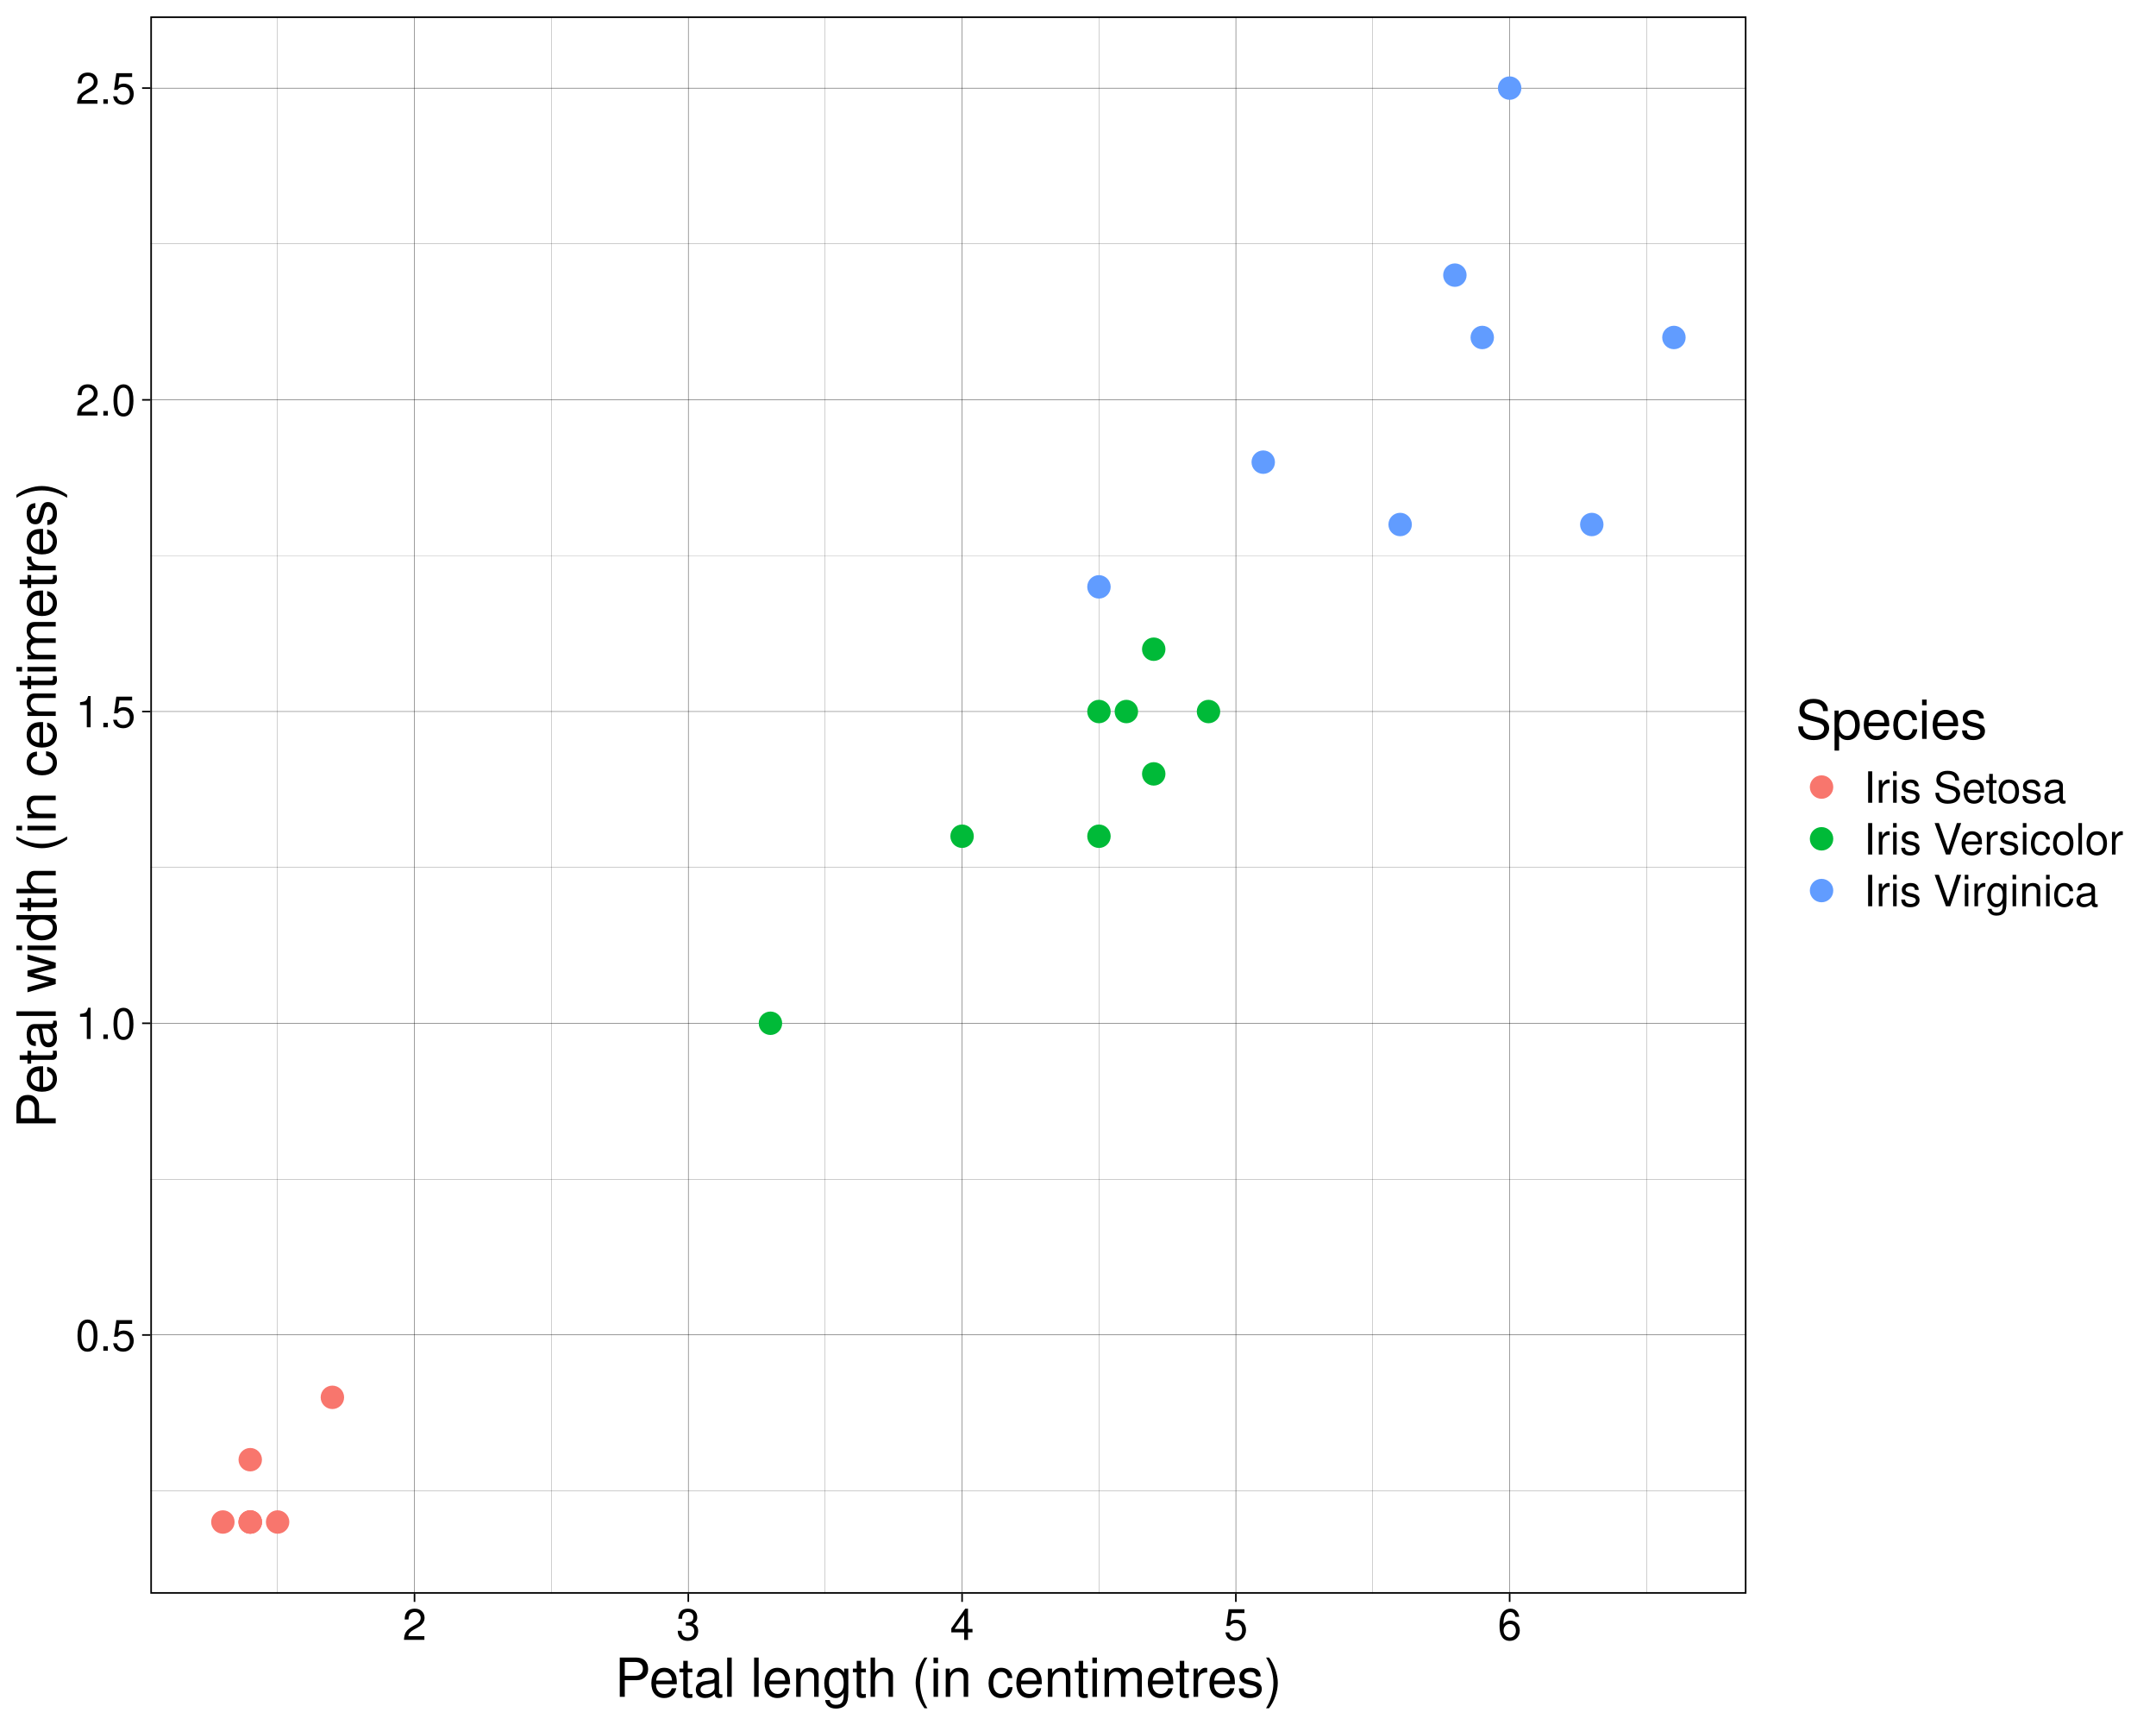
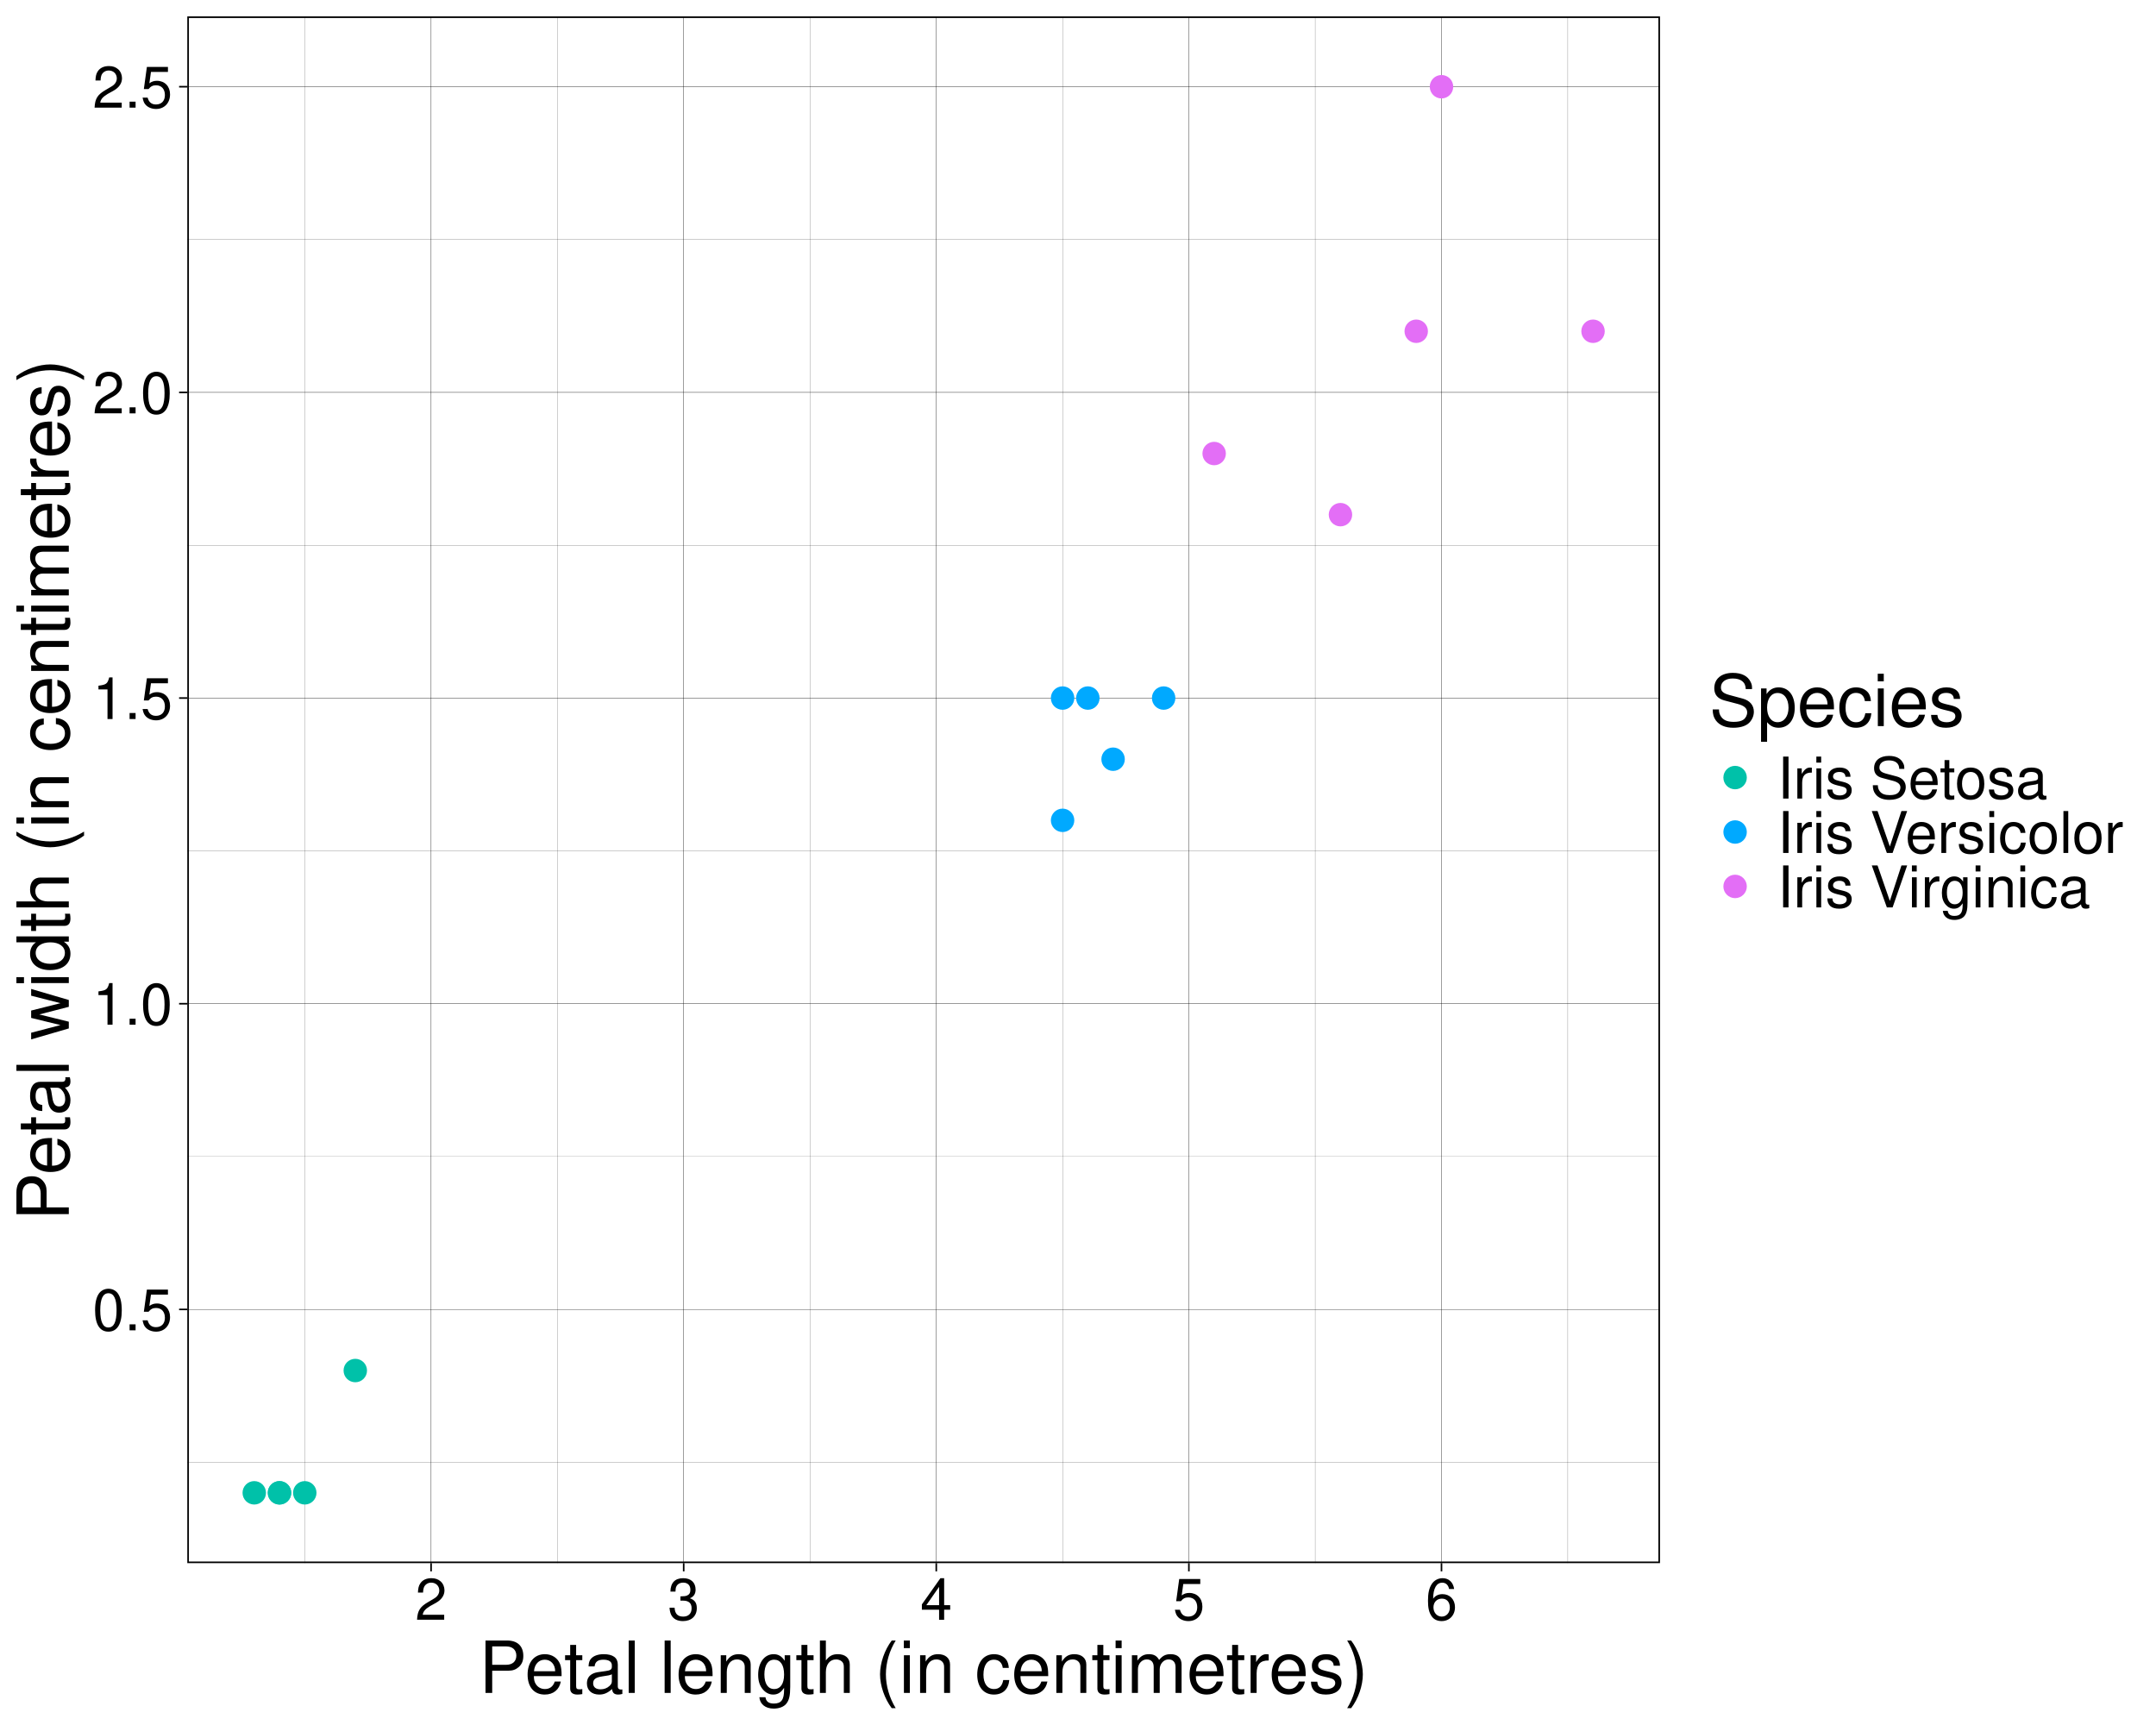
<svg xmlns="http://www.w3.org/2000/svg" width="720.00pt" height="576.00pt" viewBox="0 0 720.00 576.00">
  <g class="svglite">
    <defs>
      <style type="text/css">
    .svglite line, .svglite polyline, .svglite polygon, .svglite path, .svglite rect, .svglite circle {
      fill: none;
      stroke: #000000;
      stroke-linecap: round;
      stroke-linejoin: round;
      stroke-miterlimit: 10.00;
    }
    .svglite text {
      white-space: pre;
    }
    .svglite g.glyphgroup path {
      fill: inherit;
      stroke: none;
    }
  </style>
    </defs>
    <rect width="100%" height="100%" style="stroke: none; fill: #FFFFFF;" />
    <defs>
      <clipPath id="cpMC4wMHw3MjAuMDB8MC4wMHw1NzYuMDA=">
        <rect x="0.00" y="0.00" width="720.00" height="576.00" />
      </clipPath>
    </defs>
    <g clip-path="url(#cpMC4wMHw3MjAuMDB8MC4wMHw1NzYuMDA=)">
      <rect x="0.00" y="0.00" width="720.00" height="576.00" style="stroke-width: 1.07; stroke: #FFFFFF; fill: #FFFFFF;" />
    </g>
    <defs>
-       <clipPath id="cpNTAuMjB8NTgzLjIzfDUuNDh8NTMyLjE2">
-         <rect x="50.20" y="5.48" width="533.03" height="526.68" />
+       <clipPath id="cpNjIuNTV8NTU0LjM2fDUuNDh8NTIxLjk1">
+         <rect x="62.55" y="5.48" width="491.81" height="516.47" />
      </clipPath>
    </defs>
-     <g clip-path="url(#cpNTAuMjB8NTgzLjIzfDUuNDh8NTMyLjE2)">
-       <rect x="50.20" y="5.48" width="533.03" height="526.68" style="stroke-width: 1.07; stroke: none; fill: #FFFFFF;" />
-       <polyline points="50.20,497.81 583.23,497.81 " style="stroke-width: 0.053; stroke-linecap: butt;" />
-       <polyline points="50.20,393.73 583.23,393.73 " style="stroke-width: 0.053; stroke-linecap: butt;" />
-       <polyline points="50.20,289.64 583.23,289.64 " style="stroke-width: 0.053; stroke-linecap: butt;" />
-       <polyline points="50.20,185.55 583.23,185.55 " style="stroke-width: 0.053; stroke-linecap: butt;" />
-       <polyline points="50.20,81.46 583.23,81.46 " style="stroke-width: 0.053; stroke-linecap: butt;" />
-       <polyline points="92.71,532.16 92.71,5.48 " style="stroke-width: 0.053; stroke-linecap: butt;" />
-       <polyline points="184.14,532.16 184.14,5.48 " style="stroke-width: 0.053; stroke-linecap: butt;" />
-       <polyline points="275.57,532.16 275.57,5.48 " style="stroke-width: 0.053; stroke-linecap: butt;" />
-       <polyline points="367.00,532.16 367.00,5.48 " style="stroke-width: 0.053; stroke-linecap: butt;" />
-       <polyline points="458.43,532.16 458.43,5.48 " style="stroke-width: 0.053; stroke-linecap: butt;" />
-       <polyline points="549.86,532.16 549.86,5.48 " style="stroke-width: 0.053; stroke-linecap: butt;" />
-       <polyline points="50.20,445.77 583.23,445.77 " style="stroke-width: 0.11; stroke-linecap: butt;" />
-       <polyline points="50.20,341.68 583.23,341.68 " style="stroke-width: 0.11; stroke-linecap: butt;" />
-       <polyline points="50.20,237.59 583.23,237.59 " style="stroke-width: 0.11; stroke-linecap: butt;" />
-       <polyline points="50.20,133.51 583.23,133.51 " style="stroke-width: 0.11; stroke-linecap: butt;" />
-       <polyline points="50.20,29.42 583.23,29.42 " style="stroke-width: 0.11; stroke-linecap: butt;" />
-       <polyline points="138.43,532.16 138.43,5.48 " style="stroke-width: 0.11; stroke-linecap: butt;" />
-       <polyline points="229.86,532.16 229.86,5.48 " style="stroke-width: 0.11; stroke-linecap: butt;" />
-       <polyline points="321.29,532.16 321.29,5.48 " style="stroke-width: 0.11; stroke-linecap: butt;" />
-       <polyline points="412.72,532.16 412.72,5.48 " style="stroke-width: 0.11; stroke-linecap: butt;" />
-       <polyline points="504.15,532.16 504.15,5.48 " style="stroke-width: 0.11; stroke-linecap: butt;" />
-       <circle cx="83.57" cy="508.22" r="3.56" style="stroke-width: 0.71; stroke: #F8766D; fill: #F8766D;" />
-       <circle cx="83.57" cy="508.22" r="3.56" style="stroke-width: 0.71; stroke: #F8766D; fill: #F8766D;" />
-       <circle cx="74.43" cy="508.22" r="3.56" style="stroke-width: 0.71; stroke: #F8766D; fill: #F8766D;" />
-       <circle cx="92.71" cy="508.22" r="3.56" style="stroke-width: 0.71; stroke: #F8766D; fill: #F8766D;" />
-       <circle cx="83.57" cy="508.22" r="3.56" style="stroke-width: 0.71; stroke: #F8766D; fill: #F8766D;" />
-       <circle cx="111.00" cy="466.59" r="3.56" style="stroke-width: 0.71; stroke: #F8766D; fill: #F8766D;" />
-       <circle cx="83.57" cy="487.41" r="3.56" style="stroke-width: 0.71; stroke: #F8766D; fill: #F8766D;" />
-       <circle cx="385.29" cy="258.41" r="3.56" style="stroke-width: 0.71; stroke: #00BA38; fill: #00BA38;" />
-       <circle cx="367.00" cy="237.59" r="3.56" style="stroke-width: 0.71; stroke: #00BA38; fill: #00BA38;" />
-       <circle cx="403.58" cy="237.59" r="3.56" style="stroke-width: 0.71; stroke: #00BA38; fill: #00BA38;" />
-       <circle cx="321.29" cy="279.23" r="3.56" style="stroke-width: 0.71; stroke: #00BA38; fill: #00BA38;" />
-       <circle cx="376.15" cy="237.59" r="3.56" style="stroke-width: 0.71; stroke: #00BA38; fill: #00BA38;" />
-       <circle cx="367.00" cy="279.23" r="3.56" style="stroke-width: 0.71; stroke: #00BA38; fill: #00BA38;" />
-       <circle cx="385.29" cy="216.78" r="3.56" style="stroke-width: 0.71; stroke: #00BA38; fill: #00BA38;" />
-       <circle cx="257.29" cy="341.68" r="3.56" style="stroke-width: 0.71; stroke: #00BA38; fill: #00BA38;" />
-       <circle cx="504.15" cy="29.42" r="3.56" style="stroke-width: 0.71; stroke: #619CFF; fill: #619CFF;" />
-       <circle cx="421.86" cy="154.32" r="3.56" style="stroke-width: 0.71; stroke: #619CFF; fill: #619CFF;" />
-       <circle cx="495.00" cy="112.69" r="3.56" style="stroke-width: 0.71; stroke: #619CFF; fill: #619CFF;" />
-       <circle cx="467.58" cy="175.14" r="3.56" style="stroke-width: 0.71; stroke: #619CFF; fill: #619CFF;" />
-       <circle cx="485.86" cy="91.87" r="3.56" style="stroke-width: 0.71; stroke: #619CFF; fill: #619CFF;" />
-       <circle cx="559.01" cy="112.69" r="3.56" style="stroke-width: 0.71; stroke: #619CFF; fill: #619CFF;" />
-       <circle cx="367.00" cy="195.96" r="3.56" style="stroke-width: 0.71; stroke: #619CFF; fill: #619CFF;" />
-       <circle cx="531.58" cy="175.14" r="3.56" style="stroke-width: 0.71; stroke: #619CFF; fill: #619CFF;" />
-       <rect x="50.20" y="5.48" width="533.03" height="526.68" style="stroke-width: 1.07;" />
+     <g clip-path="url(#cpNjIuNTV8NTU0LjM2fDUuNDh8NTIxLjk1)">
+       <rect x="62.55" y="5.48" width="491.81" height="516.47" style="stroke-width: 1.07; stroke: none; fill: #FFFFFF;" />
+       <polyline points="62.55,488.26 554.36,488.26 " style="stroke-width: 0.053; stroke-linecap: butt;" />
+       <polyline points="62.55,386.19 554.36,386.19 " style="stroke-width: 0.053; stroke-linecap: butt;" />
+       <polyline points="62.55,284.13 554.36,284.13 " style="stroke-width: 0.053; stroke-linecap: butt;" />
+       <polyline points="62.55,182.06 554.36,182.06 " style="stroke-width: 0.053; stroke-linecap: butt;" />
+       <polyline points="62.55,79.99 554.36,79.99 " style="stroke-width: 0.053; stroke-linecap: butt;" />
+       <polyline points="101.78,521.95 101.78,5.48 " style="stroke-width: 0.053; stroke-linecap: butt;" />
+       <polyline points="186.14,521.95 186.14,5.48 " style="stroke-width: 0.053; stroke-linecap: butt;" />
+       <polyline points="270.49,521.95 270.49,5.48 " style="stroke-width: 0.053; stroke-linecap: butt;" />
+       <polyline points="354.85,521.95 354.85,5.48 " style="stroke-width: 0.053; stroke-linecap: butt;" />
+       <polyline points="439.21,521.95 439.21,5.48 " style="stroke-width: 0.053; stroke-linecap: butt;" />
+       <polyline points="523.57,521.95 523.57,5.48 " style="stroke-width: 0.053; stroke-linecap: butt;" />
+       <polyline points="62.55,437.23 554.36,437.23 " style="stroke-width: 0.11; stroke-linecap: butt;" />
+       <polyline points="62.55,335.16 554.36,335.16 " style="stroke-width: 0.11; stroke-linecap: butt;" />
+       <polyline points="62.55,233.09 554.36,233.09 " style="stroke-width: 0.11; stroke-linecap: butt;" />
+       <polyline points="62.55,131.02 554.36,131.02 " style="stroke-width: 0.11; stroke-linecap: butt;" />
+       <polyline points="62.55,28.96 554.36,28.96 " style="stroke-width: 0.11; stroke-linecap: butt;" />
+       <polyline points="143.96,521.95 143.96,5.48 " style="stroke-width: 0.11; stroke-linecap: butt;" />
+       <polyline points="228.32,521.95 228.32,5.48 " style="stroke-width: 0.11; stroke-linecap: butt;" />
+       <polyline points="312.67,521.95 312.67,5.48 " style="stroke-width: 0.11; stroke-linecap: butt;" />
+       <polyline points="397.03,521.95 397.03,5.48 " style="stroke-width: 0.11; stroke-linecap: butt;" />
+       <polyline points="481.39,521.95 481.39,5.48 " style="stroke-width: 0.11; stroke-linecap: butt;" />
+       <circle cx="93.34" cy="498.47" r="3.56" style="stroke-width: 0.71; stroke: #00C1A9; fill: #00C1A9;" />
+       <circle cx="84.91" cy="498.47" r="3.56" style="stroke-width: 0.71; stroke: #00C1A9; fill: #00C1A9;" />
+       <circle cx="101.78" cy="498.47" r="3.56" style="stroke-width: 0.71; stroke: #00C1A9; fill: #00C1A9;" />
+       <circle cx="93.34" cy="498.47" r="3.56" style="stroke-width: 0.71; stroke: #00C1A9; fill: #00C1A9;" />
+       <circle cx="118.65" cy="457.64" r="3.56" style="stroke-width: 0.71; stroke: #00C1A9; fill: #00C1A9;" />
+       <circle cx="371.72" cy="253.51" r="3.56" style="stroke-width: 0.71; stroke: #00A9FF; fill: #00A9FF;" />
+       <circle cx="354.85" cy="233.09" r="3.56" style="stroke-width: 0.71; stroke: #00A9FF; fill: #00A9FF;" />
+       <circle cx="388.60" cy="233.09" r="3.56" style="stroke-width: 0.71; stroke: #00A9FF; fill: #00A9FF;" />
+       <circle cx="363.29" cy="233.09" r="3.56" style="stroke-width: 0.71; stroke: #00A9FF; fill: #00A9FF;" />
+       <circle cx="354.85" cy="273.92" r="3.56" style="stroke-width: 0.71; stroke: #00A9FF; fill: #00A9FF;" />
+       <circle cx="481.39" cy="28.96" r="3.56" style="stroke-width: 0.71; stroke: #E36EF6; fill: #E36EF6;" />
+       <circle cx="405.47" cy="151.44" r="3.56" style="stroke-width: 0.71; stroke: #E36EF6; fill: #E36EF6;" />
+       <circle cx="472.95" cy="110.61" r="3.56" style="stroke-width: 0.71; stroke: #E36EF6; fill: #E36EF6;" />
+       <circle cx="447.65" cy="171.85" r="3.56" style="stroke-width: 0.71; stroke: #E36EF6; fill: #E36EF6;" />
+       <circle cx="532.00" cy="110.61" r="3.56" style="stroke-width: 0.71; stroke: #E36EF6; fill: #E36EF6;" />
+       <rect x="62.55" y="5.48" width="491.81" height="516.47" style="stroke-width: 1.07;" />
    </g>
    <g clip-path="url(#cpMC4wMHw3MjAuMDB8MC4wMHw1NzYuMDA=)">
-       <text x="45.27" y="451.02" text-anchor="end" style="font-size: 14.40px; font-family: &quot;Nimbus Sans&quot;;" textLength="20.00px" lengthAdjust="spacingAndGlyphs">0.5</text>
-       <text x="45.27" y="346.93" text-anchor="end" style="font-size: 14.40px; font-family: &quot;Nimbus Sans&quot;;" textLength="20.00px" lengthAdjust="spacingAndGlyphs">1.0</text>
-       <text x="45.27" y="242.84" text-anchor="end" style="font-size: 14.40px; font-family: &quot;Nimbus Sans&quot;;" textLength="20.00px" lengthAdjust="spacingAndGlyphs">1.5</text>
-       <text x="45.27" y="138.75" text-anchor="end" style="font-size: 14.40px; font-family: &quot;Nimbus Sans&quot;;" textLength="20.00px" lengthAdjust="spacingAndGlyphs">2.0</text>
-       <text x="45.27" y="34.66" text-anchor="end" style="font-size: 14.40px; font-family: &quot;Nimbus Sans&quot;;" textLength="20.00px" lengthAdjust="spacingAndGlyphs">2.5</text>
-       <polyline points="47.46,445.77 50.20,445.77 " style="stroke-width: 0.53; stroke-linecap: butt;" />
-       <polyline points="47.46,341.68 50.20,341.68 " style="stroke-width: 0.53; stroke-linecap: butt;" />
-       <polyline points="47.46,237.59 50.20,237.59 " style="stroke-width: 0.53; stroke-linecap: butt;" />
-       <polyline points="47.46,133.51 50.20,133.51 " style="stroke-width: 0.53; stroke-linecap: butt;" />
-       <polyline points="47.46,29.42 50.20,29.42 " style="stroke-width: 0.53; stroke-linecap: butt;" />
-       <polyline points="138.43,534.90 138.43,532.16 " style="stroke-width: 0.53; stroke-linecap: butt;" />
-       <polyline points="229.86,534.90 229.86,532.16 " style="stroke-width: 0.53; stroke-linecap: butt;" />
-       <polyline points="321.29,534.90 321.29,532.16 " style="stroke-width: 0.53; stroke-linecap: butt;" />
-       <polyline points="412.72,534.90 412.72,532.16 " style="stroke-width: 0.53; stroke-linecap: butt;" />
-       <polyline points="504.15,534.90 504.15,532.16 " style="stroke-width: 0.53; stroke-linecap: butt;" />
-       <text x="138.43" y="547.58" text-anchor="middle" style="font-size: 14.40px; font-family: &quot;Nimbus Sans&quot;;" textLength="8.00px" lengthAdjust="spacingAndGlyphs">2</text>
-       <text x="229.86" y="547.58" text-anchor="middle" style="font-size: 14.40px; font-family: &quot;Nimbus Sans&quot;;" textLength="8.00px" lengthAdjust="spacingAndGlyphs">3</text>
-       <text x="321.29" y="547.58" text-anchor="middle" style="font-size: 14.40px; font-family: &quot;Nimbus Sans&quot;;" textLength="8.00px" lengthAdjust="spacingAndGlyphs">4</text>
-       <text x="412.72" y="547.58" text-anchor="middle" style="font-size: 14.40px; font-family: &quot;Nimbus Sans&quot;;" textLength="8.00px" lengthAdjust="spacingAndGlyphs">5</text>
-       <text x="504.15" y="547.58" text-anchor="middle" style="font-size: 14.40px; font-family: &quot;Nimbus Sans&quot;;" textLength="8.00px" lengthAdjust="spacingAndGlyphs">6</text>
-       <text x="316.72" y="566.60" text-anchor="middle" style="font-size: 18.00px; font-family: &quot;Nimbus Sans&quot;;" textLength="222.84px" lengthAdjust="spacingAndGlyphs">Petal length (in centimetres)</text>
-       <text transform="translate(18.61,268.82) rotate(-90)" text-anchor="middle" style="font-size: 18.00px; font-family: &quot;Nimbus Sans&quot;;" textLength="215.89px" lengthAdjust="spacingAndGlyphs">Petal width (in centimetres)</text>
-       <rect x="594.19" y="226.16" width="120.33" height="85.33" style="stroke-width: 1.07; stroke: none; fill: #FFFFFF;" />
-       <text x="599.67" y="246.72" style="font-size: 18.00px; font-family: &quot;Nimbus Sans&quot;;" textLength="63.97px" lengthAdjust="spacingAndGlyphs">Species</text>
-       <rect x="599.67" y="254.17" width="17.28" height="17.28" style="stroke-width: 1.07; stroke: none; fill: #FFFFFF;" />
-       <circle cx="608.31" cy="262.81" r="3.56" style="stroke-width: 0.71; stroke: #F8766D; fill: #F8766D;" />
-       <rect x="599.67" y="271.45" width="17.28" height="17.28" style="stroke-width: 1.07; stroke: none; fill: #FFFFFF;" />
-       <circle cx="608.31" cy="280.09" r="3.56" style="stroke-width: 0.71; stroke: #00BA38; fill: #00BA38;" />
-       <rect x="599.67" y="288.73" width="17.28" height="17.28" style="stroke-width: 1.07; stroke: none; fill: #FFFFFF;" />
-       <circle cx="608.31" cy="297.37" r="3.56" style="stroke-width: 0.71; stroke: #619CFF; fill: #619CFF;" />
-       <text x="622.43" y="268.05" style="font-size: 14.40px; font-family: &quot;Nimbus Sans&quot;;" textLength="67.64px" lengthAdjust="spacingAndGlyphs">Iris Setosa</text>
-       <text x="622.43" y="285.33" style="font-size: 14.40px; font-family: &quot;Nimbus Sans&quot;;" textLength="86.61px" lengthAdjust="spacingAndGlyphs">Iris Versicolor</text>
-       <text x="622.43" y="302.61" style="font-size: 14.40px; font-family: &quot;Nimbus Sans&quot;;" textLength="78.33px" lengthAdjust="spacingAndGlyphs">Iris Virginica</text>
+       <text x="57.62" y="444.22" text-anchor="end" style="font-size: 19.20px; font-family: &quot;Nimbus Sans&quot;;" textLength="26.67px" lengthAdjust="spacingAndGlyphs">0.5</text>
+       <text x="57.62" y="342.16" text-anchor="end" style="font-size: 19.20px; font-family: &quot;Nimbus Sans&quot;;" textLength="26.67px" lengthAdjust="spacingAndGlyphs">1.0</text>
+       <text x="57.62" y="240.09" text-anchor="end" style="font-size: 19.20px; font-family: &quot;Nimbus Sans&quot;;" textLength="26.67px" lengthAdjust="spacingAndGlyphs">1.5</text>
+       <text x="57.62" y="138.02" text-anchor="end" style="font-size: 19.20px; font-family: &quot;Nimbus Sans&quot;;" textLength="26.67px" lengthAdjust="spacingAndGlyphs">2.0</text>
+       <text x="57.62" y="35.95" text-anchor="end" style="font-size: 19.20px; font-family: &quot;Nimbus Sans&quot;;" textLength="26.67px" lengthAdjust="spacingAndGlyphs">2.5</text>
+       <polyline points="59.81,437.23 62.55,437.23 " style="stroke-width: 0.53; stroke-linecap: butt;" />
+       <polyline points="59.81,335.16 62.55,335.16 " style="stroke-width: 0.53; stroke-linecap: butt;" />
+       <polyline points="59.81,233.09 62.55,233.09 " style="stroke-width: 0.53; stroke-linecap: butt;" />
+       <polyline points="59.81,131.02 62.55,131.02 " style="stroke-width: 0.53; stroke-linecap: butt;" />
+       <polyline points="59.81,28.96 62.55,28.96 " style="stroke-width: 0.53; stroke-linecap: butt;" />
+       <polyline points="143.96,524.69 143.96,521.95 " style="stroke-width: 0.53; stroke-linecap: butt;" />
+       <polyline points="228.32,524.69 228.32,521.95 " style="stroke-width: 0.53; stroke-linecap: butt;" />
+       <polyline points="312.67,524.69 312.67,521.95 " style="stroke-width: 0.53; stroke-linecap: butt;" />
+       <polyline points="397.03,524.69 397.03,521.95 " style="stroke-width: 0.53; stroke-linecap: butt;" />
+       <polyline points="481.39,524.69 481.39,521.95 " style="stroke-width: 0.53; stroke-linecap: butt;" />
+       <text x="143.96" y="540.87" text-anchor="middle" style="font-size: 19.20px; font-family: &quot;Nimbus Sans&quot;;" textLength="10.67px" lengthAdjust="spacingAndGlyphs">2</text>
+       <text x="228.32" y="540.87" text-anchor="middle" style="font-size: 19.20px; font-family: &quot;Nimbus Sans&quot;;" textLength="10.67px" lengthAdjust="spacingAndGlyphs">3</text>
+       <text x="312.67" y="540.87" text-anchor="middle" style="font-size: 19.20px; font-family: &quot;Nimbus Sans&quot;;" textLength="10.67px" lengthAdjust="spacingAndGlyphs">4</text>
+       <text x="397.03" y="540.87" text-anchor="middle" style="font-size: 19.20px; font-family: &quot;Nimbus Sans&quot;;" textLength="10.67px" lengthAdjust="spacingAndGlyphs">5</text>
+       <text x="481.39" y="540.87" text-anchor="middle" style="font-size: 19.20px; font-family: &quot;Nimbus Sans&quot;;" textLength="10.67px" lengthAdjust="spacingAndGlyphs">6</text>
+       <text x="308.46" y="565.29" text-anchor="middle" style="font-size: 24.00px; font-family: &quot;Nimbus Sans&quot;;" textLength="297.00px" lengthAdjust="spacingAndGlyphs">Petal length (in centimetres)</text>
+       <text transform="translate(22.98,263.71) rotate(-90)" text-anchor="middle" style="font-size: 24.00px; font-family: &quot;Nimbus Sans&quot;;" textLength="287.73px" lengthAdjust="spacingAndGlyphs">Petal width (in centimetres)</text>
+       <rect x="565.32" y="216.87" width="149.20" height="93.69" style="stroke-width: 1.07; stroke: none; fill: #FFFFFF;" />
+       <text x="570.80" y="242.46" style="font-size: 24.00px; font-family: &quot;Nimbus Sans&quot;;" textLength="85.28px" lengthAdjust="spacingAndGlyphs">Species</text>
+       <rect x="570.80" y="250.56" width="17.28" height="18.17" style="stroke-width: 1.07; stroke: none; fill: #FFFFFF;" />
+       <circle cx="579.44" cy="259.64" r="3.56" style="stroke-width: 0.71; stroke: #00C1A9; fill: #00C1A9;" />
+       <rect x="570.80" y="268.73" width="17.28" height="18.17" style="stroke-width: 1.07; stroke: none; fill: #FFFFFF;" />
+       <circle cx="579.44" cy="277.82" r="3.56" style="stroke-width: 0.71; stroke: #00A9FF; fill: #00A9FF;" />
+       <rect x="570.80" y="286.90" width="17.28" height="18.17" style="stroke-width: 1.07; stroke: none; fill: #FFFFFF;" />
+       <circle cx="579.44" cy="295.99" r="3.56" style="stroke-width: 0.71; stroke: #E36EF6; fill: #E36EF6;" />
+       <text x="593.56" y="266.64" style="font-size: 19.20px; font-family: &quot;Nimbus Sans&quot;;" textLength="90.17px" lengthAdjust="spacingAndGlyphs">Iris Setosa</text>
+       <text x="593.56" y="284.81" style="font-size: 19.20px; font-family: &quot;Nimbus Sans&quot;;" textLength="115.48px" lengthAdjust="spacingAndGlyphs">Iris Versicolor</text>
+       <text x="593.56" y="302.99" style="font-size: 19.20px; font-family: &quot;Nimbus Sans&quot;;" textLength="104.50px" lengthAdjust="spacingAndGlyphs">Iris Virginica</text>
    </g>
  </g>
</svg>
